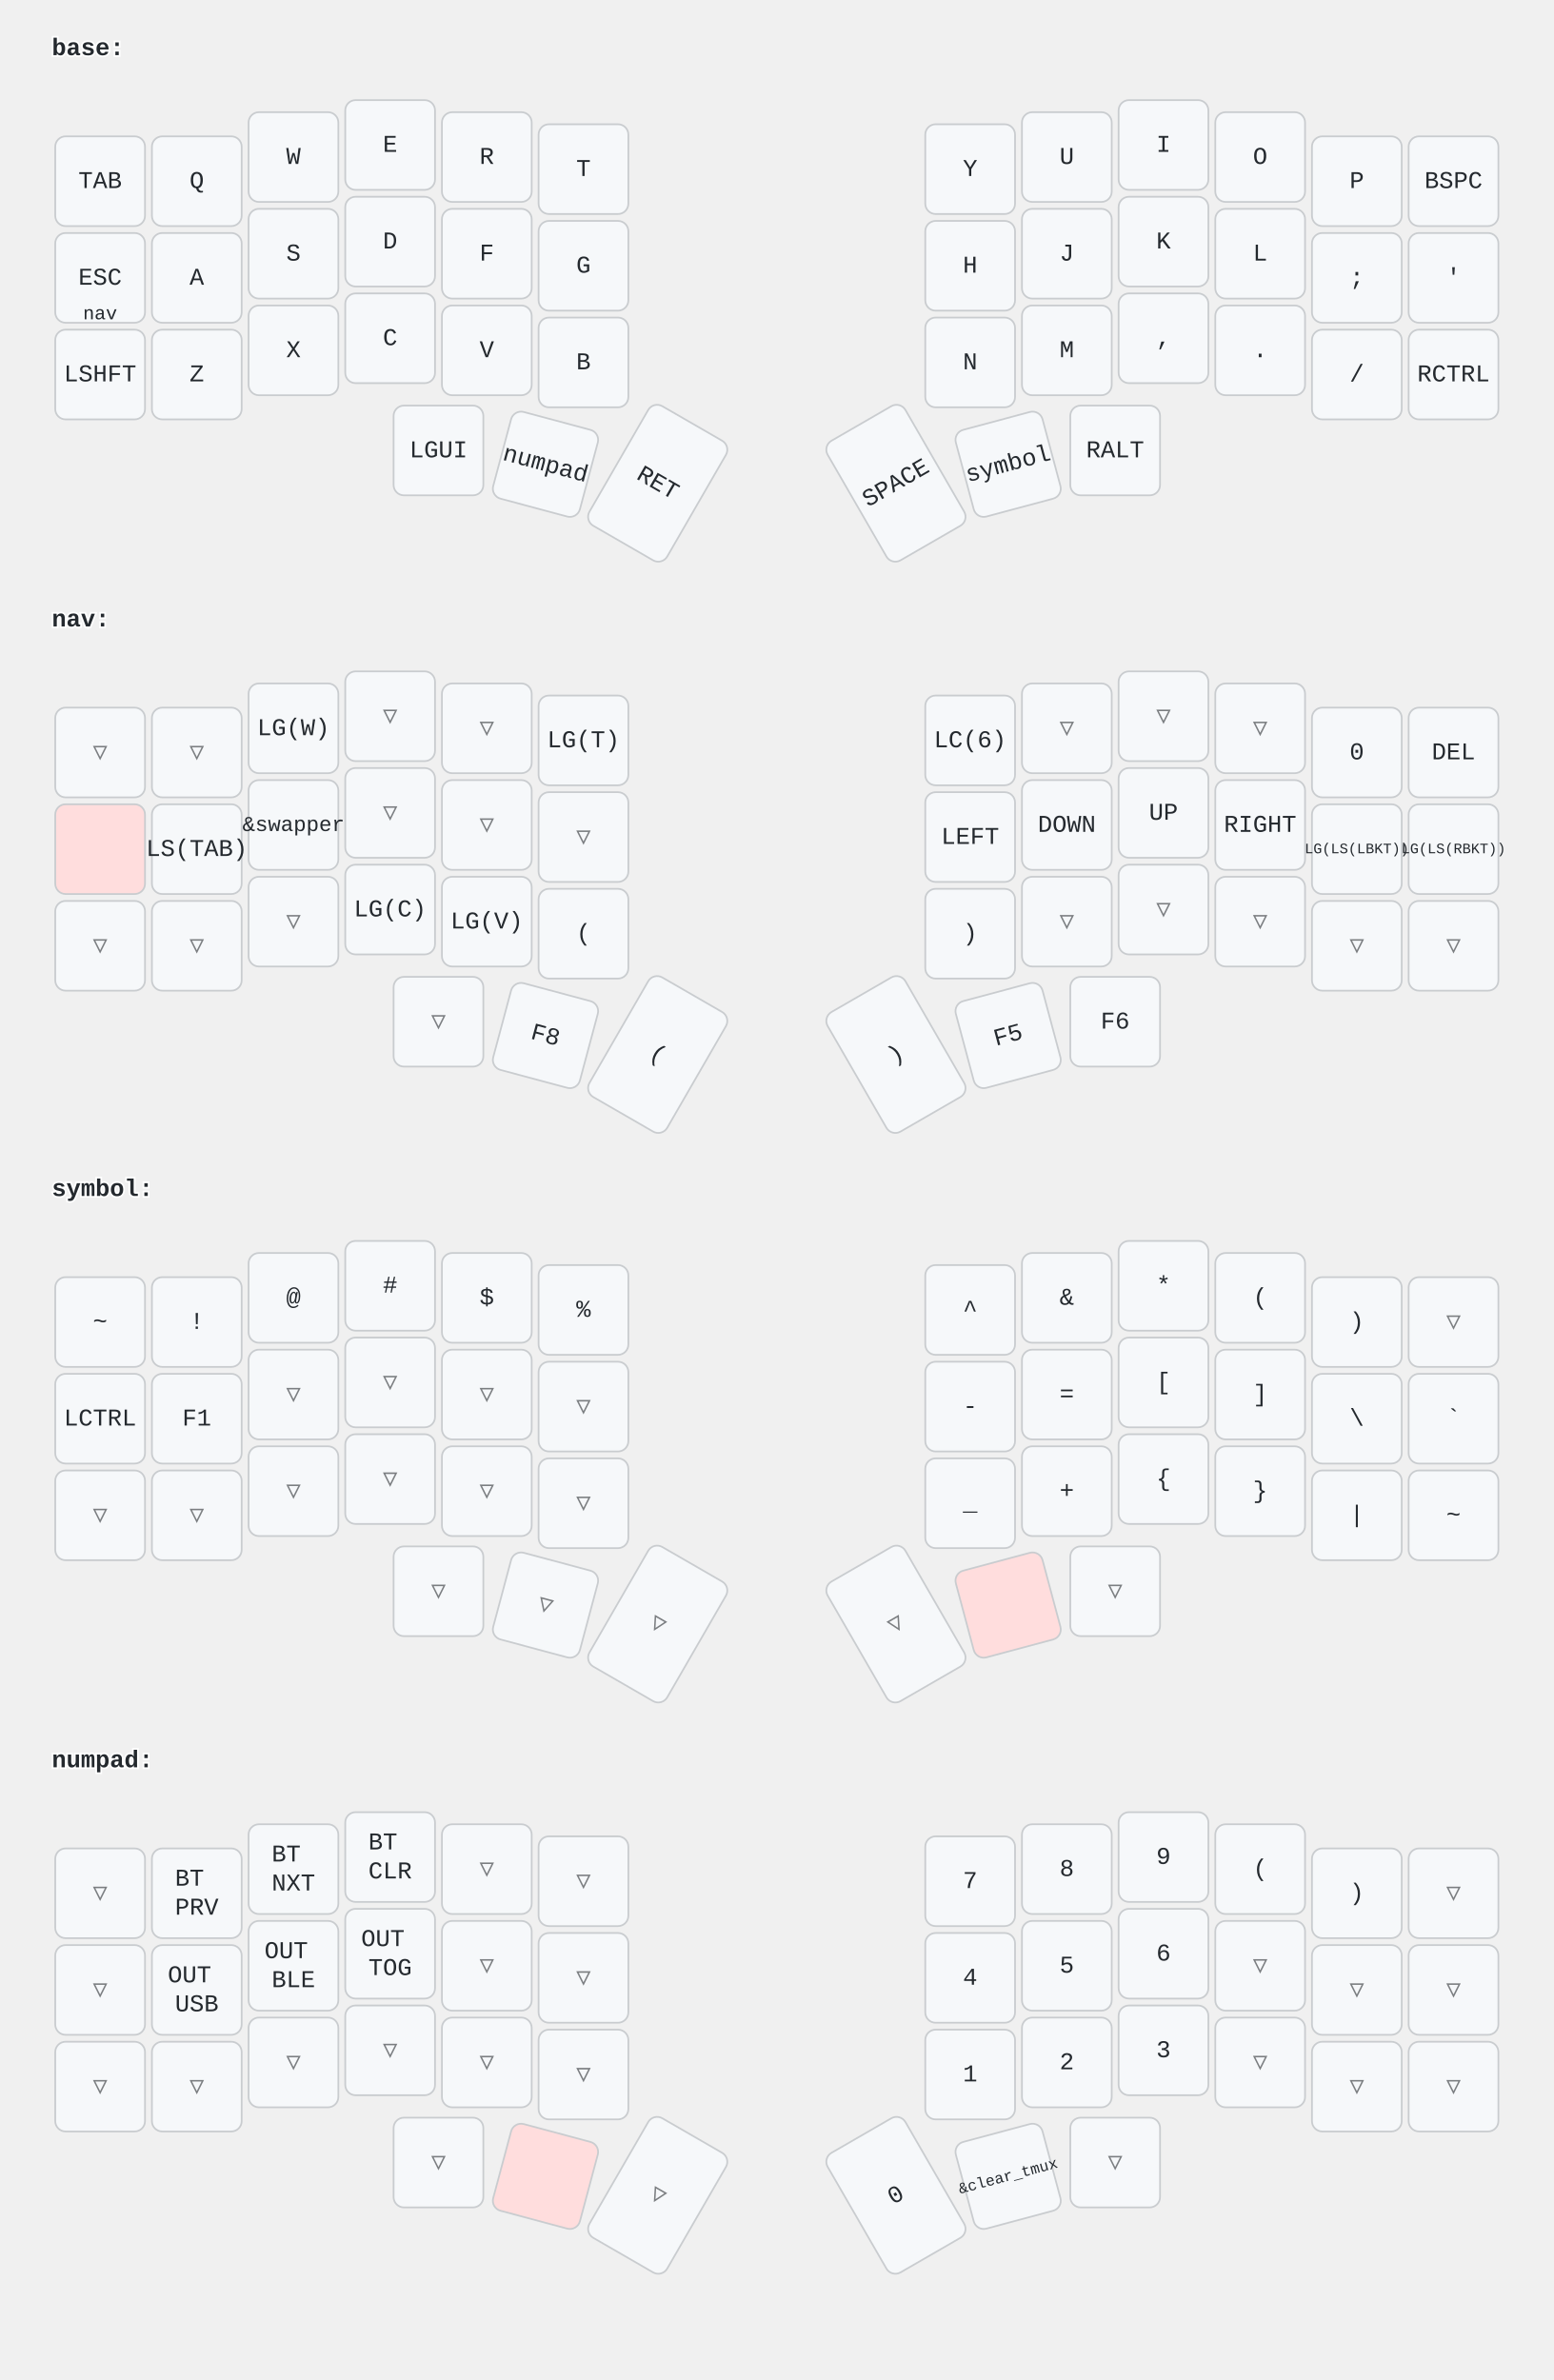
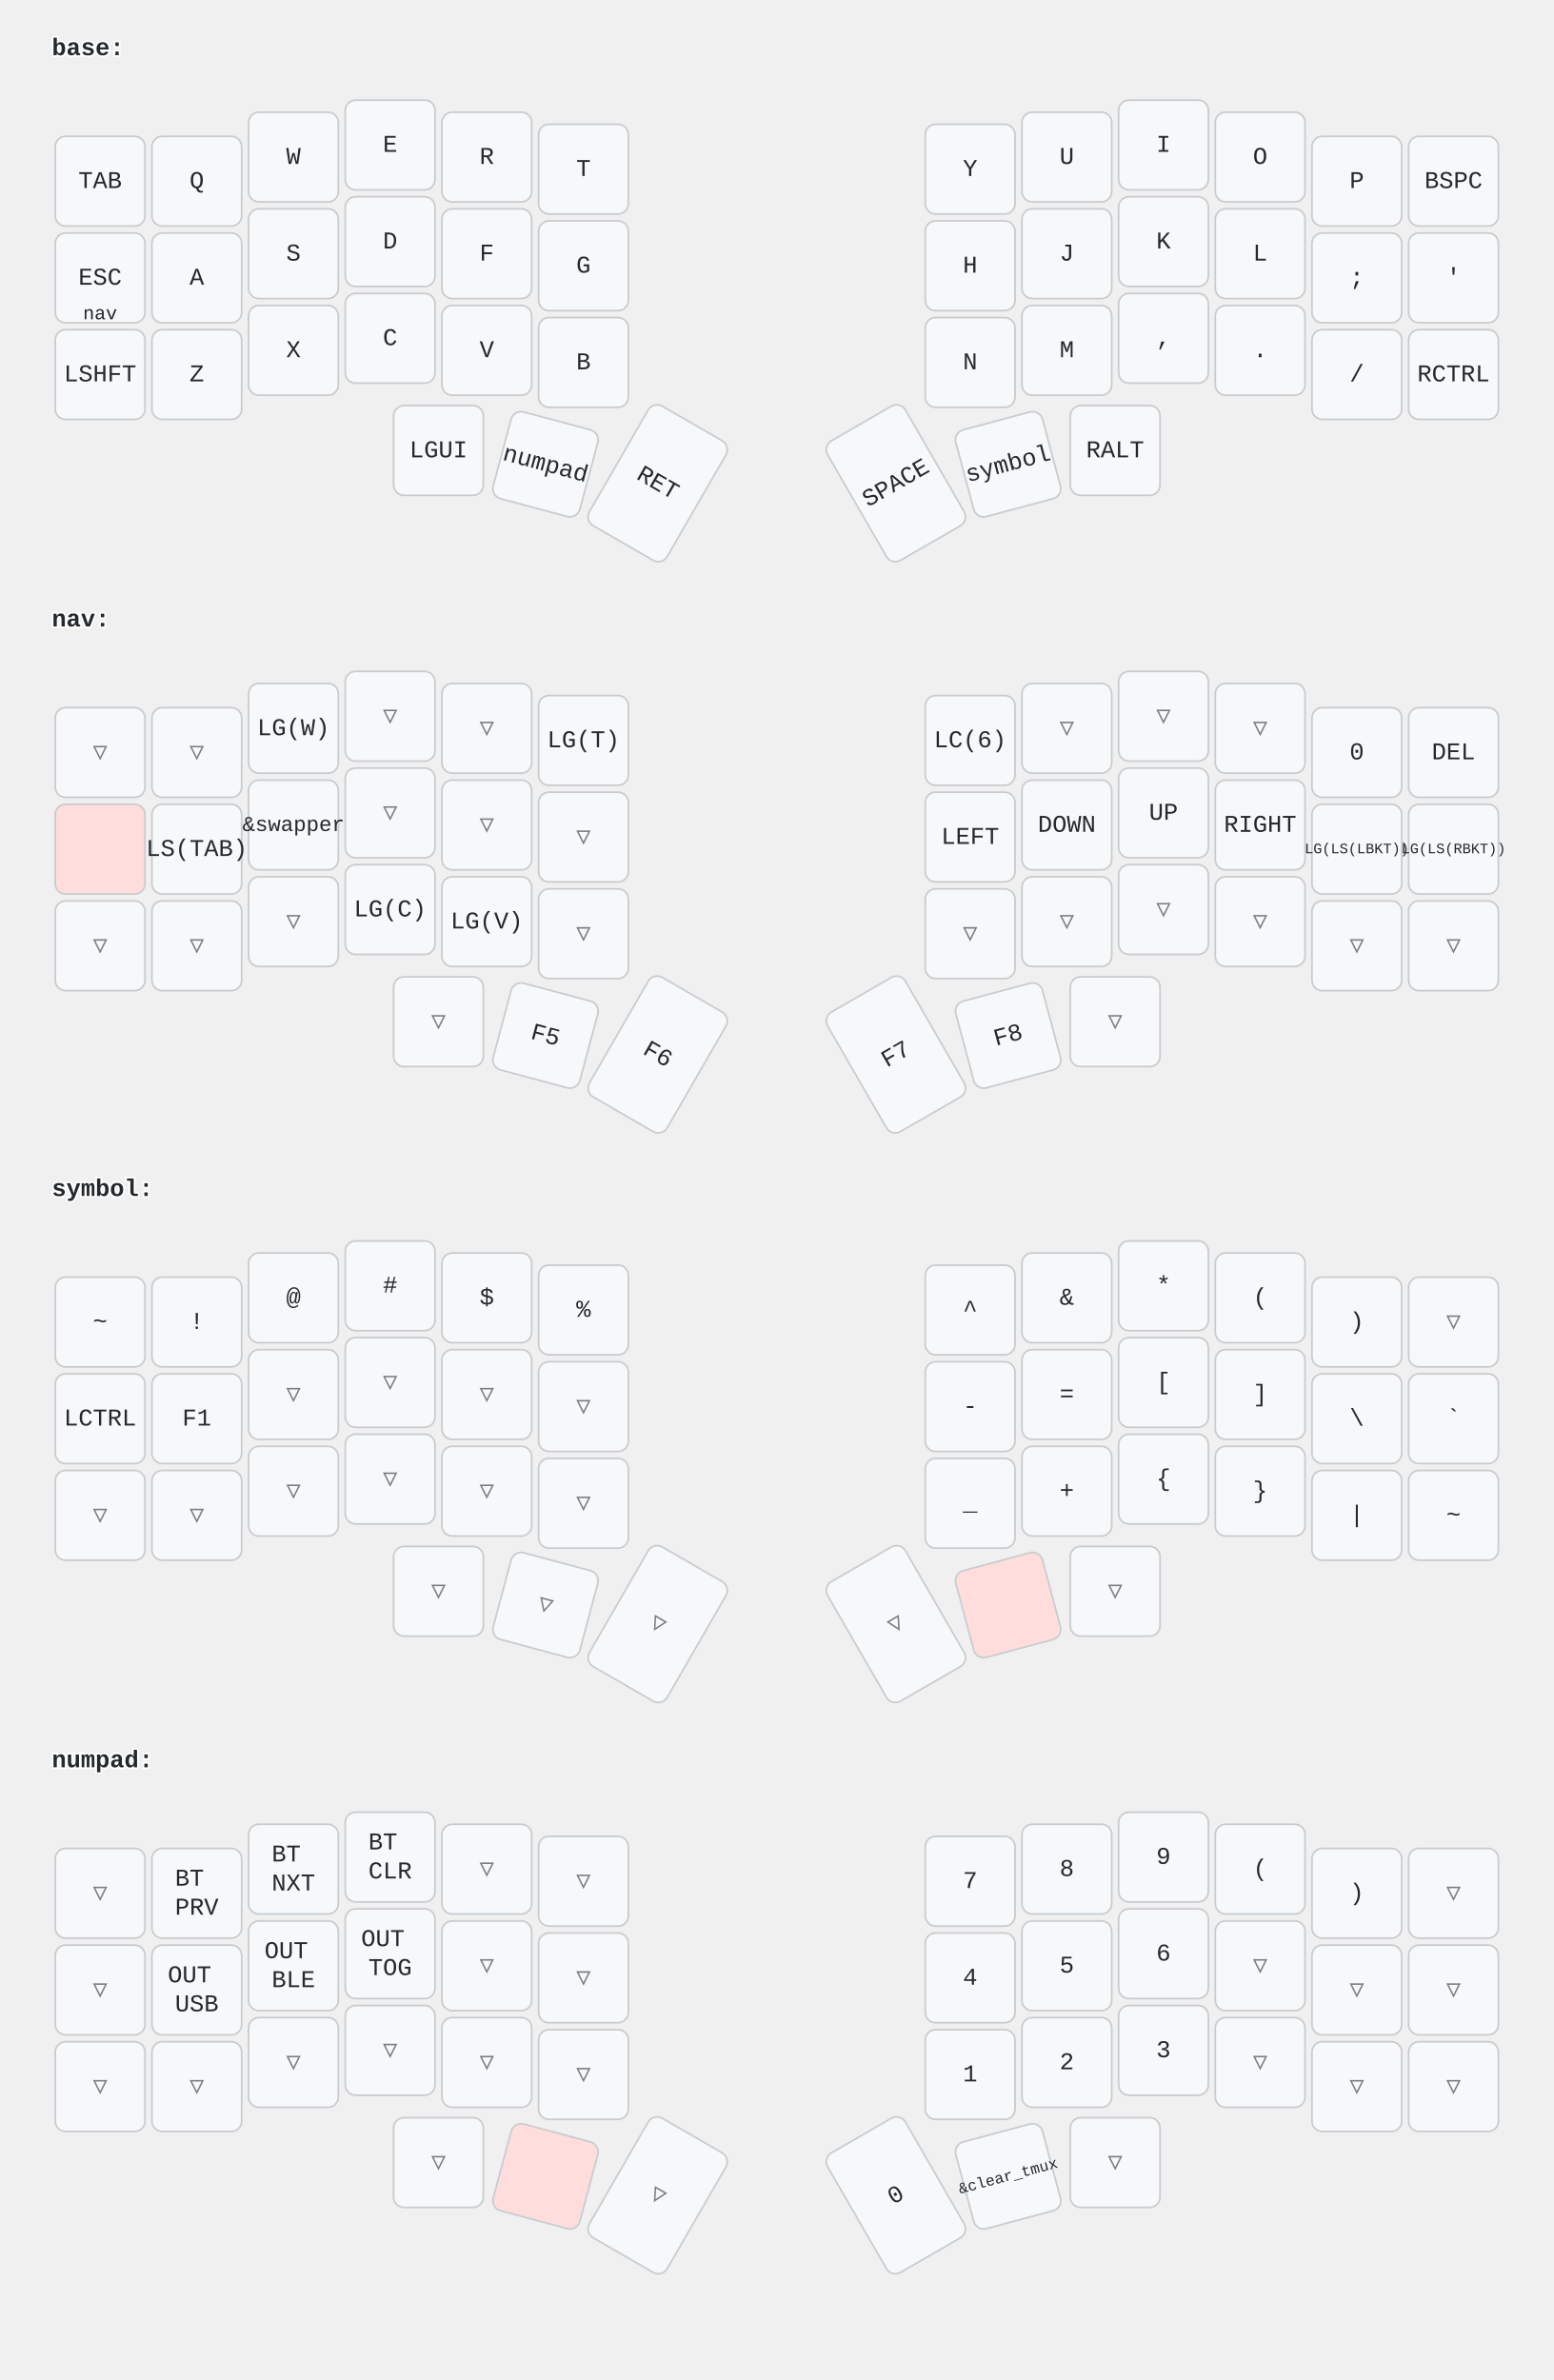
<svg xmlns="http://www.w3.org/2000/svg" width="900" height="1379" viewBox="0 0 900 1379" class="keymap">
  <style>/* inherit to force styles through use tags */
svg path {
    fill: inherit;
}

/* font and background color specifications */
svg.keymap {
    font-family: SFMono-Regular,Consolas,Liberation Mono,Menlo,monospace;
    font-size: 14px;
    font-kerning: normal;
    text-rendering: optimizeLegibility;
    fill: #24292e;
}

/* default key styling */
rect.key {
    fill: #f6f8fa;
}

rect.key, rect.combo {
    stroke: #c9cccf;
    stroke-width: 1;
}

/* default key side styling, only used is draw_key_sides is set */
rect.side {
    filter: brightness(90%);
}

/* color accent for combo boxes */
rect.combo, rect.combo-separate {
    fill: #cdf;
}

/* color accent for held keys */
rect.held, rect.combo.held {
    fill: #fdd;
}

/* color accent for ghost (optional) keys */
rect.ghost, rect.combo.ghost {
    stroke-dasharray: 4, 4;
    stroke-width: 2;
}

text {
    text-anchor: middle;
    dominant-baseline: middle;
}

/* styling for layer labels */
text.label {
    font-weight: bold;
    text-anchor: start;
    stroke: white;
    stroke-width: 2;
    paint-order: stroke;
}

/* styling for combo tap, and key hold/shifted label text */
text.combo, text.hold, text.shifted {
    font-size: 11px;
}

text.hold {
    text-anchor: middle;
    dominant-baseline: auto;
}

text.shifted {
    text-anchor: middle;
    dominant-baseline: hanging;
}

/* styling for hold/shifted label text in combo box */
text.combo.hold, text.combo.shifted {
    font-size: 8px;
}

/* lighter symbol for transparent keys */
text.trans {
    fill: #7b7e81;
}

/* styling for combo dendrons */
path.combo {
    stroke-width: 1;
    stroke: gray;
    fill: none;
}

/* Start Tabler Icons Cleanup */
/* cannot use height/width with glyphs */
.icon-tabler &gt; path {
    fill: inherit;
    stroke: inherit;
    stroke-width: 2;
}
/* hide tabler's default box */
.icon-tabler &gt; path[stroke="none"][fill="none"] {
    visibility: hidden;
}
/* End Tabler Icons Cleanup */
</style>
  <g transform="translate(30, 0)" class="layer-base">
    <text x="0" y="28" class="label">base:</text>
    <g transform="translate(0, 56)">
      <g transform="translate(28, 49)" class="key keypos-0">
        <rect rx="6" ry="6" x="-26" y="-26" width="52" height="52" class="key" />
        <text x="0" y="0" class="key tap">TAB</text>
      </g>
      <g transform="translate(84, 49)" class="key keypos-1">
        <rect rx="6" ry="6" x="-26" y="-26" width="52" height="52" class="key" />
        <text x="0" y="0" class="key tap">Q</text>
      </g>
      <g transform="translate(140, 35)" class="key keypos-2">
        <rect rx="6" ry="6" x="-26" y="-26" width="52" height="52" class="key" />
        <text x="0" y="0" class="key tap">W</text>
      </g>
      <g transform="translate(196, 28)" class="key keypos-3">
        <rect rx="6" ry="6" x="-26" y="-26" width="52" height="52" class="key" />
        <text x="0" y="0" class="key tap">E</text>
      </g>
      <g transform="translate(252, 35)" class="key keypos-4">
        <rect rx="6" ry="6" x="-26" y="-26" width="52" height="52" class="key" />
        <text x="0" y="0" class="key tap">R</text>
      </g>
      <g transform="translate(308, 42)" class="key keypos-5">
        <rect rx="6" ry="6" x="-26" y="-26" width="52" height="52" class="key" />
        <text x="0" y="0" class="key tap">T</text>
      </g>
      <g transform="translate(532, 42)" class="key keypos-6">
        <rect rx="6" ry="6" x="-26" y="-26" width="52" height="52" class="key" />
        <text x="0" y="0" class="key tap">Y</text>
      </g>
      <g transform="translate(588, 35)" class="key keypos-7">
        <rect rx="6" ry="6" x="-26" y="-26" width="52" height="52" class="key" />
        <text x="0" y="0" class="key tap">U</text>
      </g>
      <g transform="translate(644, 28)" class="key keypos-8">
        <rect rx="6" ry="6" x="-26" y="-26" width="52" height="52" class="key" />
        <text x="0" y="0" class="key tap">I</text>
      </g>
      <g transform="translate(700, 35)" class="key keypos-9">
        <rect rx="6" ry="6" x="-26" y="-26" width="52" height="52" class="key" />
        <text x="0" y="0" class="key tap">O</text>
      </g>
      <g transform="translate(756, 49)" class="key keypos-10">
        <rect rx="6" ry="6" x="-26" y="-26" width="52" height="52" class="key" />
        <text x="0" y="0" class="key tap">P</text>
      </g>
      <g transform="translate(812, 49)" class="key keypos-11">
        <rect rx="6" ry="6" x="-26" y="-26" width="52" height="52" class="key" />
        <text x="0" y="0" class="key tap">BSPC</text>
      </g>
      <g transform="translate(28, 105)" class="key keypos-12">
        <rect rx="6" ry="6" x="-26" y="-26" width="52" height="52" class="key" />
        <text x="0" y="0" class="key tap">ESC</text>
        <text x="0" y="24" class="key hold">nav</text>
      </g>
      <g transform="translate(84, 105)" class="key keypos-13">
        <rect rx="6" ry="6" x="-26" y="-26" width="52" height="52" class="key" />
        <text x="0" y="0" class="key tap">A</text>
      </g>
      <g transform="translate(140, 91)" class="key keypos-14">
        <rect rx="6" ry="6" x="-26" y="-26" width="52" height="52" class="key" />
        <text x="0" y="0" class="key tap">S</text>
      </g>
      <g transform="translate(196, 84)" class="key keypos-15">
        <rect rx="6" ry="6" x="-26" y="-26" width="52" height="52" class="key" />
        <text x="0" y="0" class="key tap">D</text>
      </g>
      <g transform="translate(252, 91)" class="key keypos-16">
        <rect rx="6" ry="6" x="-26" y="-26" width="52" height="52" class="key" />
        <text x="0" y="0" class="key tap">F</text>
      </g>
      <g transform="translate(308, 98)" class="key keypos-17">
        <rect rx="6" ry="6" x="-26" y="-26" width="52" height="52" class="key" />
        <text x="0" y="0" class="key tap">G</text>
      </g>
      <g transform="translate(532, 98)" class="key keypos-18">
        <rect rx="6" ry="6" x="-26" y="-26" width="52" height="52" class="key" />
        <text x="0" y="0" class="key tap">H</text>
      </g>
      <g transform="translate(588, 91)" class="key keypos-19">
        <rect rx="6" ry="6" x="-26" y="-26" width="52" height="52" class="key" />
        <text x="0" y="0" class="key tap">J</text>
      </g>
      <g transform="translate(644, 84)" class="key keypos-20">
        <rect rx="6" ry="6" x="-26" y="-26" width="52" height="52" class="key" />
        <text x="0" y="0" class="key tap">K</text>
      </g>
      <g transform="translate(700, 91)" class="key keypos-21">
        <rect rx="6" ry="6" x="-26" y="-26" width="52" height="52" class="key" />
        <text x="0" y="0" class="key tap">L</text>
      </g>
      <g transform="translate(756, 105)" class="key keypos-22">
        <rect rx="6" ry="6" x="-26" y="-26" width="52" height="52" class="key" />
        <text x="0" y="0" class="key tap">;</text>
      </g>
      <g transform="translate(812, 105)" class="key keypos-23">
        <rect rx="6" ry="6" x="-26" y="-26" width="52" height="52" class="key" />
        <text x="0" y="0" class="key tap">'</text>
      </g>
      <g transform="translate(28, 161)" class="key keypos-24">
        <rect rx="6" ry="6" x="-26" y="-26" width="52" height="52" class="key" />
        <text x="0" y="0" class="key tap">LSHFT</text>
      </g>
      <g transform="translate(84, 161)" class="key keypos-25">
        <rect rx="6" ry="6" x="-26" y="-26" width="52" height="52" class="key" />
        <text x="0" y="0" class="key tap">Z</text>
      </g>
      <g transform="translate(140, 147)" class="key keypos-26">
        <rect rx="6" ry="6" x="-26" y="-26" width="52" height="52" class="key" />
        <text x="0" y="0" class="key tap">X</text>
      </g>
      <g transform="translate(196, 140)" class="key keypos-27">
        <rect rx="6" ry="6" x="-26" y="-26" width="52" height="52" class="key" />
        <text x="0" y="0" class="key tap">C</text>
      </g>
      <g transform="translate(252, 147)" class="key keypos-28">
        <rect rx="6" ry="6" x="-26" y="-26" width="52" height="52" class="key" />
        <text x="0" y="0" class="key tap">V</text>
      </g>
      <g transform="translate(308, 154)" class="key keypos-29">
        <rect rx="6" ry="6" x="-26" y="-26" width="52" height="52" class="key" />
        <text x="0" y="0" class="key tap">B</text>
      </g>
      <g transform="translate(532, 154)" class="key keypos-30">
        <rect rx="6" ry="6" x="-26" y="-26" width="52" height="52" class="key" />
        <text x="0" y="0" class="key tap">N</text>
      </g>
      <g transform="translate(588, 147)" class="key keypos-31">
        <rect rx="6" ry="6" x="-26" y="-26" width="52" height="52" class="key" />
        <text x="0" y="0" class="key tap">M</text>
      </g>
      <g transform="translate(644, 140)" class="key keypos-32">
        <rect rx="6" ry="6" x="-26" y="-26" width="52" height="52" class="key" />
        <text x="0" y="0" class="key tap">,</text>
      </g>
      <g transform="translate(700, 147)" class="key keypos-33">
        <rect rx="6" ry="6" x="-26" y="-26" width="52" height="52" class="key" />
        <text x="0" y="0" class="key tap">.</text>
      </g>
      <g transform="translate(756, 161)" class="key keypos-34">
        <rect rx="6" ry="6" x="-26" y="-26" width="52" height="52" class="key" />
        <text x="0" y="0" class="key tap">/</text>
      </g>
      <g transform="translate(812, 161)" class="key keypos-35">
        <rect rx="6" ry="6" x="-26" y="-26" width="52" height="52" class="key" />
        <text x="0" y="0" class="key tap">RCTRL</text>
      </g>
      <g transform="translate(224, 205)" class="key keypos-36">
        <rect rx="6" ry="6" x="-26" y="-26" width="52" height="52" class="key" />
        <text x="0" y="0" class="key tap">LGUI</text>
      </g>
      <g transform="translate(286, 213) rotate(15.0)" class="key keypos-37">
        <rect rx="6" ry="6" x="-26" y="-26" width="52" height="52" class="key" />
        <text x="0" y="0" class="key tap">numpad</text>
      </g>
      <g transform="translate(351, 224) rotate(30.0)" class="key keypos-38">
        <rect rx="6" ry="6" x="-26" y="-40" width="52" height="80" class="key" />
        <text x="0" y="0" class="key tap">RET</text>
      </g>
      <g transform="translate(489, 224) rotate(-30.0)" class="key keypos-39">
        <rect rx="6" ry="6" x="-26" y="-40" width="52" height="80" class="key" />
        <text x="0" y="0" class="key tap">SPACE</text>
      </g>
      <g transform="translate(554, 213) rotate(-15.0)" class="key keypos-40">
        <rect rx="6" ry="6" x="-26" y="-26" width="52" height="52" class="key" />
        <text x="0" y="0" class="key tap">symbol</text>
      </g>
      <g transform="translate(616, 205)" class="key keypos-41">
        <rect rx="6" ry="6" x="-26" y="-26" width="52" height="52" class="key" />
        <text x="0" y="0" class="key tap">RALT</text>
      </g>
    </g>
  </g>
  <g transform="translate(30, 331)" class="layer-nav">
    <text x="0" y="28" class="label">nav:</text>
    <g transform="translate(0, 56)">
      <g transform="translate(28, 49)" class="key trans keypos-0">
        <rect rx="6" ry="6" x="-26" y="-26" width="52" height="52" class="key trans" />
        <text x="0" y="0" class="key trans tap">▽</text>
      </g>
      <g transform="translate(84, 49)" class="key trans keypos-1">
        <rect rx="6" ry="6" x="-26" y="-26" width="52" height="52" class="key trans" />
        <text x="0" y="0" class="key trans tap">▽</text>
      </g>
      <g transform="translate(140, 35)" class="key keypos-2">
        <rect rx="6" ry="6" x="-26" y="-26" width="52" height="52" class="key" />
        <text x="0" y="0" class="key tap">LG(W)</text>
      </g>
      <g transform="translate(196, 28)" class="key trans keypos-3">
        <rect rx="6" ry="6" x="-26" y="-26" width="52" height="52" class="key trans" />
        <text x="0" y="0" class="key trans tap">▽</text>
      </g>
      <g transform="translate(252, 35)" class="key trans keypos-4">
        <rect rx="6" ry="6" x="-26" y="-26" width="52" height="52" class="key trans" />
        <text x="0" y="0" class="key trans tap">▽</text>
      </g>
      <g transform="translate(308, 42)" class="key keypos-5">
        <rect rx="6" ry="6" x="-26" y="-26" width="52" height="52" class="key" />
        <text x="0" y="0" class="key tap">LG(T)</text>
      </g>
      <g transform="translate(532, 42)" class="key keypos-6">
        <rect rx="6" ry="6" x="-26" y="-26" width="52" height="52" class="key" />
        <text x="0" y="0" class="key tap">LC(6)</text>
      </g>
      <g transform="translate(588, 35)" class="key trans keypos-7">
        <rect rx="6" ry="6" x="-26" y="-26" width="52" height="52" class="key trans" />
        <text x="0" y="0" class="key trans tap">▽</text>
      </g>
      <g transform="translate(644, 28)" class="key trans keypos-8">
        <rect rx="6" ry="6" x="-26" y="-26" width="52" height="52" class="key trans" />
        <text x="0" y="0" class="key trans tap">▽</text>
      </g>
      <g transform="translate(700, 35)" class="key trans keypos-9">
        <rect rx="6" ry="6" x="-26" y="-26" width="52" height="52" class="key trans" />
        <text x="0" y="0" class="key trans tap">▽</text>
      </g>
      <g transform="translate(756, 49)" class="key keypos-10">
        <rect rx="6" ry="6" x="-26" y="-26" width="52" height="52" class="key" />
        <text x="0" y="0" class="key tap">0</text>
      </g>
      <g transform="translate(812, 49)" class="key keypos-11">
        <rect rx="6" ry="6" x="-26" y="-26" width="52" height="52" class="key" />
        <text x="0" y="0" class="key tap">DEL</text>
      </g>
      <g transform="translate(28, 105)" class="key held keypos-12">
        <rect rx="6" ry="6" x="-26" y="-26" width="52" height="52" class="key held" />
      </g>
      <g transform="translate(84, 105)" class="key keypos-13">
        <rect rx="6" ry="6" x="-26" y="-26" width="52" height="52" class="key" />
        <text x="0" y="0" class="key tap">LS(TAB)</text>
      </g>
      <g transform="translate(140, 91)" class="key keypos-14">
        <rect rx="6" ry="6" x="-26" y="-26" width="52" height="52" class="key" />
        <text x="0" y="0" class="key tap">
          <tspan style="font-size: 88%">&amp;swapper</tspan>
        </text>
      </g>
      <g transform="translate(196, 84)" class="key trans keypos-15">
        <rect rx="6" ry="6" x="-26" y="-26" width="52" height="52" class="key trans" />
        <text x="0" y="0" class="key trans tap">▽</text>
      </g>
      <g transform="translate(252, 91)" class="key trans keypos-16">
        <rect rx="6" ry="6" x="-26" y="-26" width="52" height="52" class="key trans" />
        <text x="0" y="0" class="key trans tap">▽</text>
      </g>
      <g transform="translate(308, 98)" class="key trans keypos-17">
        <rect rx="6" ry="6" x="-26" y="-26" width="52" height="52" class="key trans" />
        <text x="0" y="0" class="key trans tap">▽</text>
      </g>
      <g transform="translate(532, 98)" class="key keypos-18">
        <rect rx="6" ry="6" x="-26" y="-26" width="52" height="52" class="key" />
        <text x="0" y="0" class="key tap">LEFT</text>
      </g>
      <g transform="translate(588, 91)" class="key keypos-19">
        <rect rx="6" ry="6" x="-26" y="-26" width="52" height="52" class="key" />
        <text x="0" y="0" class="key tap">DOWN</text>
      </g>
      <g transform="translate(644, 84)" class="key keypos-20">
        <rect rx="6" ry="6" x="-26" y="-26" width="52" height="52" class="key" />
        <text x="0" y="0" class="key tap">UP</text>
      </g>
      <g transform="translate(700, 91)" class="key keypos-21">
        <rect rx="6" ry="6" x="-26" y="-26" width="52" height="52" class="key" />
        <text x="0" y="0" class="key tap">RIGHT</text>
      </g>
      <g transform="translate(756, 105)" class="key keypos-22">
        <rect rx="6" ry="6" x="-26" y="-26" width="52" height="52" class="key" />
        <text x="0" y="0" class="key tap">
          <tspan style="font-size: 60%">LG(LS(LBKT))</tspan>
        </text>
      </g>
      <g transform="translate(812, 105)" class="key keypos-23">
        <rect rx="6" ry="6" x="-26" y="-26" width="52" height="52" class="key" />
        <text x="0" y="0" class="key tap">
          <tspan style="font-size: 60%">LG(LS(RBKT))</tspan>
        </text>
      </g>
      <g transform="translate(28, 161)" class="key trans keypos-24">
        <rect rx="6" ry="6" x="-26" y="-26" width="52" height="52" class="key trans" />
        <text x="0" y="0" class="key trans tap">▽</text>
      </g>
      <g transform="translate(84, 161)" class="key trans keypos-25">
        <rect rx="6" ry="6" x="-26" y="-26" width="52" height="52" class="key trans" />
        <text x="0" y="0" class="key trans tap">▽</text>
      </g>
      <g transform="translate(140, 147)" class="key trans keypos-26">
        <rect rx="6" ry="6" x="-26" y="-26" width="52" height="52" class="key trans" />
        <text x="0" y="0" class="key trans tap">▽</text>
      </g>
      <g transform="translate(196, 140)" class="key keypos-27">
        <rect rx="6" ry="6" x="-26" y="-26" width="52" height="52" class="key" />
        <text x="0" y="0" class="key tap">LG(C)</text>
      </g>
      <g transform="translate(252, 147)" class="key keypos-28">
        <rect rx="6" ry="6" x="-26" y="-26" width="52" height="52" class="key" />
        <text x="0" y="0" class="key tap">LG(V)</text>
      </g>
-       <g transform="translate(308, 154)" class="key keypos-29">
-         <rect rx="6" ry="6" x="-26" y="-26" width="52" height="52" class="key" />
-         <text x="0" y="0" class="key tap">(</text>
-       </g>
-       <g transform="translate(532, 154)" class="key keypos-30">
-         <rect rx="6" ry="6" x="-26" y="-26" width="52" height="52" class="key" />
-         <text x="0" y="0" class="key tap">)</text>
+       <g transform="translate(308, 154)" class="key trans keypos-29">
+         <rect rx="6" ry="6" x="-26" y="-26" width="52" height="52" class="key trans" />
+         <text x="0" y="0" class="key trans tap">▽</text>
+       </g>
+       <g transform="translate(532, 154)" class="key trans keypos-30">
+         <rect rx="6" ry="6" x="-26" y="-26" width="52" height="52" class="key trans" />
+         <text x="0" y="0" class="key trans tap">▽</text>
      </g>
      <g transform="translate(588, 147)" class="key trans keypos-31">
        <rect rx="6" ry="6" x="-26" y="-26" width="52" height="52" class="key trans" />
        <text x="0" y="0" class="key trans tap">▽</text>
      </g>
      <g transform="translate(644, 140)" class="key trans keypos-32">
        <rect rx="6" ry="6" x="-26" y="-26" width="52" height="52" class="key trans" />
        <text x="0" y="0" class="key trans tap">▽</text>
      </g>
      <g transform="translate(700, 147)" class="key trans keypos-33">
        <rect rx="6" ry="6" x="-26" y="-26" width="52" height="52" class="key trans" />
        <text x="0" y="0" class="key trans tap">▽</text>
      </g>
      <g transform="translate(756, 161)" class="key trans keypos-34">
        <rect rx="6" ry="6" x="-26" y="-26" width="52" height="52" class="key trans" />
        <text x="0" y="0" class="key trans tap">▽</text>
      </g>
      <g transform="translate(812, 161)" class="key trans keypos-35">
        <rect rx="6" ry="6" x="-26" y="-26" width="52" height="52" class="key trans" />
        <text x="0" y="0" class="key trans tap">▽</text>
      </g>
      <g transform="translate(224, 205)" class="key trans keypos-36">
        <rect rx="6" ry="6" x="-26" y="-26" width="52" height="52" class="key trans" />
        <text x="0" y="0" class="key trans tap">▽</text>
      </g>
      <g transform="translate(286, 213) rotate(15.0)" class="key keypos-37">
        <rect rx="6" ry="6" x="-26" y="-26" width="52" height="52" class="key" />
-         <text x="0" y="0" class="key tap">F8</text>
+         <text x="0" y="0" class="key tap">F5</text>
      </g>
      <g transform="translate(351, 224) rotate(30.0)" class="key keypos-38">
        <rect rx="6" ry="6" x="-26" y="-40" width="52" height="80" class="key" />
-         <text x="0" y="0" class="key tap">(</text>
+         <text x="0" y="0" class="key tap">F6</text>
      </g>
      <g transform="translate(489, 224) rotate(-30.0)" class="key keypos-39">
        <rect rx="6" ry="6" x="-26" y="-40" width="52" height="80" class="key" />
-         <text x="0" y="0" class="key tap">)</text>
+         <text x="0" y="0" class="key tap">F7</text>
      </g>
      <g transform="translate(554, 213) rotate(-15.0)" class="key keypos-40">
        <rect rx="6" ry="6" x="-26" y="-26" width="52" height="52" class="key" />
-         <text x="0" y="0" class="key tap">F5</text>
-       </g>
-       <g transform="translate(616, 205)" class="key keypos-41">
-         <rect rx="6" ry="6" x="-26" y="-26" width="52" height="52" class="key" />
-         <text x="0" y="0" class="key tap">F6</text>
+         <text x="0" y="0" class="key tap">F8</text>
+       </g>
+       <g transform="translate(616, 205)" class="key trans keypos-41">
+         <rect rx="6" ry="6" x="-26" y="-26" width="52" height="52" class="key trans" />
+         <text x="0" y="0" class="key trans tap">▽</text>
      </g>
    </g>
  </g>
  <g transform="translate(30, 661)" class="layer-symbol">
    <text x="0" y="28" class="label">symbol:</text>
    <g transform="translate(0, 56)">
      <g transform="translate(28, 49)" class="key keypos-0">
        <rect rx="6" ry="6" x="-26" y="-26" width="52" height="52" class="key" />
        <text x="0" y="0" class="key tap">~</text>
      </g>
      <g transform="translate(84, 49)" class="key keypos-1">
        <rect rx="6" ry="6" x="-26" y="-26" width="52" height="52" class="key" />
        <text x="0" y="0" class="key tap">!</text>
      </g>
      <g transform="translate(140, 35)" class="key keypos-2">
        <rect rx="6" ry="6" x="-26" y="-26" width="52" height="52" class="key" />
        <text x="0" y="0" class="key tap">@</text>
      </g>
      <g transform="translate(196, 28)" class="key keypos-3">
        <rect rx="6" ry="6" x="-26" y="-26" width="52" height="52" class="key" />
        <text x="0" y="0" class="key tap">#</text>
      </g>
      <g transform="translate(252, 35)" class="key keypos-4">
        <rect rx="6" ry="6" x="-26" y="-26" width="52" height="52" class="key" />
        <text x="0" y="0" class="key tap">$</text>
      </g>
      <g transform="translate(308, 42)" class="key keypos-5">
        <rect rx="6" ry="6" x="-26" y="-26" width="52" height="52" class="key" />
        <text x="0" y="0" class="key tap">%</text>
      </g>
      <g transform="translate(532, 42)" class="key keypos-6">
        <rect rx="6" ry="6" x="-26" y="-26" width="52" height="52" class="key" />
        <text x="0" y="0" class="key tap">^</text>
      </g>
      <g transform="translate(588, 35)" class="key keypos-7">
        <rect rx="6" ry="6" x="-26" y="-26" width="52" height="52" class="key" />
        <text x="0" y="0" class="key tap">&amp;</text>
      </g>
      <g transform="translate(644, 28)" class="key keypos-8">
        <rect rx="6" ry="6" x="-26" y="-26" width="52" height="52" class="key" />
        <text x="0" y="0" class="key tap">*</text>
      </g>
      <g transform="translate(700, 35)" class="key keypos-9">
        <rect rx="6" ry="6" x="-26" y="-26" width="52" height="52" class="key" />
        <text x="0" y="0" class="key tap">(</text>
      </g>
      <g transform="translate(756, 49)" class="key keypos-10">
        <rect rx="6" ry="6" x="-26" y="-26" width="52" height="52" class="key" />
        <text x="0" y="0" class="key tap">)</text>
      </g>
      <g transform="translate(812, 49)" class="key trans keypos-11">
        <rect rx="6" ry="6" x="-26" y="-26" width="52" height="52" class="key trans" />
        <text x="0" y="0" class="key trans tap">▽</text>
      </g>
      <g transform="translate(28, 105)" class="key keypos-12">
        <rect rx="6" ry="6" x="-26" y="-26" width="52" height="52" class="key" />
        <text x="0" y="0" class="key tap">LCTRL</text>
      </g>
      <g transform="translate(84, 105)" class="key keypos-13">
        <rect rx="6" ry="6" x="-26" y="-26" width="52" height="52" class="key" />
        <text x="0" y="0" class="key tap">F1</text>
      </g>
      <g transform="translate(140, 91)" class="key trans keypos-14">
        <rect rx="6" ry="6" x="-26" y="-26" width="52" height="52" class="key trans" />
        <text x="0" y="0" class="key trans tap">▽</text>
      </g>
      <g transform="translate(196, 84)" class="key trans keypos-15">
        <rect rx="6" ry="6" x="-26" y="-26" width="52" height="52" class="key trans" />
        <text x="0" y="0" class="key trans tap">▽</text>
      </g>
      <g transform="translate(252, 91)" class="key trans keypos-16">
        <rect rx="6" ry="6" x="-26" y="-26" width="52" height="52" class="key trans" />
        <text x="0" y="0" class="key trans tap">▽</text>
      </g>
      <g transform="translate(308, 98)" class="key trans keypos-17">
        <rect rx="6" ry="6" x="-26" y="-26" width="52" height="52" class="key trans" />
        <text x="0" y="0" class="key trans tap">▽</text>
      </g>
      <g transform="translate(532, 98)" class="key keypos-18">
        <rect rx="6" ry="6" x="-26" y="-26" width="52" height="52" class="key" />
        <text x="0" y="0" class="key tap">-</text>
      </g>
      <g transform="translate(588, 91)" class="key keypos-19">
        <rect rx="6" ry="6" x="-26" y="-26" width="52" height="52" class="key" />
        <text x="0" y="0" class="key tap">=</text>
      </g>
      <g transform="translate(644, 84)" class="key keypos-20">
        <rect rx="6" ry="6" x="-26" y="-26" width="52" height="52" class="key" />
        <text x="0" y="0" class="key tap">[</text>
      </g>
      <g transform="translate(700, 91)" class="key keypos-21">
        <rect rx="6" ry="6" x="-26" y="-26" width="52" height="52" class="key" />
        <text x="0" y="0" class="key tap">]</text>
      </g>
      <g transform="translate(756, 105)" class="key keypos-22">
        <rect rx="6" ry="6" x="-26" y="-26" width="52" height="52" class="key" />
        <text x="0" y="0" class="key tap">\</text>
      </g>
      <g transform="translate(812, 105)" class="key keypos-23">
        <rect rx="6" ry="6" x="-26" y="-26" width="52" height="52" class="key" />
        <text x="0" y="0" class="key tap">`</text>
      </g>
      <g transform="translate(28, 161)" class="key trans keypos-24">
        <rect rx="6" ry="6" x="-26" y="-26" width="52" height="52" class="key trans" />
        <text x="0" y="0" class="key trans tap">▽</text>
      </g>
      <g transform="translate(84, 161)" class="key trans keypos-25">
        <rect rx="6" ry="6" x="-26" y="-26" width="52" height="52" class="key trans" />
        <text x="0" y="0" class="key trans tap">▽</text>
      </g>
      <g transform="translate(140, 147)" class="key trans keypos-26">
        <rect rx="6" ry="6" x="-26" y="-26" width="52" height="52" class="key trans" />
        <text x="0" y="0" class="key trans tap">▽</text>
      </g>
      <g transform="translate(196, 140)" class="key trans keypos-27">
        <rect rx="6" ry="6" x="-26" y="-26" width="52" height="52" class="key trans" />
        <text x="0" y="0" class="key trans tap">▽</text>
      </g>
      <g transform="translate(252, 147)" class="key trans keypos-28">
        <rect rx="6" ry="6" x="-26" y="-26" width="52" height="52" class="key trans" />
        <text x="0" y="0" class="key trans tap">▽</text>
      </g>
      <g transform="translate(308, 154)" class="key trans keypos-29">
        <rect rx="6" ry="6" x="-26" y="-26" width="52" height="52" class="key trans" />
        <text x="0" y="0" class="key trans tap">▽</text>
      </g>
      <g transform="translate(532, 154)" class="key keypos-30">
        <rect rx="6" ry="6" x="-26" y="-26" width="52" height="52" class="key" />
        <text x="0" y="0" class="key tap">_</text>
      </g>
      <g transform="translate(588, 147)" class="key keypos-31">
        <rect rx="6" ry="6" x="-26" y="-26" width="52" height="52" class="key" />
        <text x="0" y="0" class="key tap">+</text>
      </g>
      <g transform="translate(644, 140)" class="key keypos-32">
        <rect rx="6" ry="6" x="-26" y="-26" width="52" height="52" class="key" />
        <text x="0" y="0" class="key tap">{</text>
      </g>
      <g transform="translate(700, 147)" class="key keypos-33">
        <rect rx="6" ry="6" x="-26" y="-26" width="52" height="52" class="key" />
        <text x="0" y="0" class="key tap">}</text>
      </g>
      <g transform="translate(756, 161)" class="key keypos-34">
        <rect rx="6" ry="6" x="-26" y="-26" width="52" height="52" class="key" />
        <text x="0" y="0" class="key tap">|</text>
      </g>
      <g transform="translate(812, 161)" class="key keypos-35">
        <rect rx="6" ry="6" x="-26" y="-26" width="52" height="52" class="key" />
        <text x="0" y="0" class="key tap">~</text>
      </g>
      <g transform="translate(224, 205)" class="key trans keypos-36">
        <rect rx="6" ry="6" x="-26" y="-26" width="52" height="52" class="key trans" />
        <text x="0" y="0" class="key trans tap">▽</text>
      </g>
      <g transform="translate(286, 213) rotate(15.0)" class="key trans keypos-37">
        <rect rx="6" ry="6" x="-26" y="-26" width="52" height="52" class="key trans" />
        <text x="0" y="0" class="key trans tap">▽</text>
      </g>
      <g transform="translate(351, 224) rotate(30.0)" class="key trans keypos-38">
        <rect rx="6" ry="6" x="-26" y="-40" width="52" height="80" class="key trans" />
        <text x="0" y="0" class="key trans tap">▽</text>
      </g>
      <g transform="translate(489, 224) rotate(-30.0)" class="key trans keypos-39">
        <rect rx="6" ry="6" x="-26" y="-40" width="52" height="80" class="key trans" />
        <text x="0" y="0" class="key trans tap">▽</text>
      </g>
      <g transform="translate(554, 213) rotate(-15.0)" class="key held keypos-40">
        <rect rx="6" ry="6" x="-26" y="-26" width="52" height="52" class="key held" />
      </g>
      <g transform="translate(616, 205)" class="key trans keypos-41">
        <rect rx="6" ry="6" x="-26" y="-26" width="52" height="52" class="key trans" />
        <text x="0" y="0" class="key trans tap">▽</text>
      </g>
    </g>
  </g>
  <g transform="translate(30, 992)" class="layer-numpad">
    <text x="0" y="28" class="label">numpad:</text>
    <g transform="translate(0, 56)">
      <g transform="translate(28, 49)" class="key trans keypos-0">
        <rect rx="6" ry="6" x="-26" y="-26" width="52" height="52" class="key trans" />
        <text x="0" y="0" class="key trans tap">▽</text>
      </g>
      <g transform="translate(84, 49)" class="key keypos-1">
        <rect rx="6" ry="6" x="-26" y="-26" width="52" height="52" class="key" />
        <text x="0" y="0" class="key tap">
          <tspan x="0" dy="-0.6em">BT</tspan>
          <tspan x="0" dy="1.2em">PRV</tspan>
        </text>
      </g>
      <g transform="translate(140, 35)" class="key keypos-2">
        <rect rx="6" ry="6" x="-26" y="-26" width="52" height="52" class="key" />
        <text x="0" y="0" class="key tap">
          <tspan x="0" dy="-0.6em">BT</tspan>
          <tspan x="0" dy="1.2em">NXT</tspan>
        </text>
      </g>
      <g transform="translate(196, 28)" class="key keypos-3">
        <rect rx="6" ry="6" x="-26" y="-26" width="52" height="52" class="key" />
        <text x="0" y="0" class="key tap">
          <tspan x="0" dy="-0.6em">BT</tspan>
          <tspan x="0" dy="1.2em">CLR</tspan>
        </text>
      </g>
      <g transform="translate(252, 35)" class="key trans keypos-4">
        <rect rx="6" ry="6" x="-26" y="-26" width="52" height="52" class="key trans" />
        <text x="0" y="0" class="key trans tap">▽</text>
      </g>
      <g transform="translate(308, 42)" class="key trans keypos-5">
        <rect rx="6" ry="6" x="-26" y="-26" width="52" height="52" class="key trans" />
        <text x="0" y="0" class="key trans tap">▽</text>
      </g>
      <g transform="translate(532, 42)" class="key keypos-6">
        <rect rx="6" ry="6" x="-26" y="-26" width="52" height="52" class="key" />
        <text x="0" y="0" class="key tap">7</text>
      </g>
      <g transform="translate(588, 35)" class="key keypos-7">
        <rect rx="6" ry="6" x="-26" y="-26" width="52" height="52" class="key" />
        <text x="0" y="0" class="key tap">8</text>
      </g>
      <g transform="translate(644, 28)" class="key keypos-8">
        <rect rx="6" ry="6" x="-26" y="-26" width="52" height="52" class="key" />
        <text x="0" y="0" class="key tap">9</text>
      </g>
      <g transform="translate(700, 35)" class="key keypos-9">
        <rect rx="6" ry="6" x="-26" y="-26" width="52" height="52" class="key" />
        <text x="0" y="0" class="key tap">(</text>
      </g>
      <g transform="translate(756, 49)" class="key keypos-10">
        <rect rx="6" ry="6" x="-26" y="-26" width="52" height="52" class="key" />
        <text x="0" y="0" class="key tap">)</text>
      </g>
      <g transform="translate(812, 49)" class="key trans keypos-11">
        <rect rx="6" ry="6" x="-26" y="-26" width="52" height="52" class="key trans" />
        <text x="0" y="0" class="key trans tap">▽</text>
      </g>
      <g transform="translate(28, 105)" class="key trans keypos-12">
        <rect rx="6" ry="6" x="-26" y="-26" width="52" height="52" class="key trans" />
        <text x="0" y="0" class="key trans tap">▽</text>
      </g>
      <g transform="translate(84, 105)" class="key keypos-13">
        <rect rx="6" ry="6" x="-26" y="-26" width="52" height="52" class="key" />
        <text x="0" y="0" class="key tap">
          <tspan x="0" dy="-0.6em">OUT</tspan>
          <tspan x="0" dy="1.2em">USB</tspan>
        </text>
      </g>
      <g transform="translate(140, 91)" class="key keypos-14">
        <rect rx="6" ry="6" x="-26" y="-26" width="52" height="52" class="key" />
        <text x="0" y="0" class="key tap">
          <tspan x="0" dy="-0.6em">OUT</tspan>
          <tspan x="0" dy="1.2em">BLE</tspan>
        </text>
      </g>
      <g transform="translate(196, 84)" class="key keypos-15">
        <rect rx="6" ry="6" x="-26" y="-26" width="52" height="52" class="key" />
        <text x="0" y="0" class="key tap">
          <tspan x="0" dy="-0.6em">OUT</tspan>
          <tspan x="0" dy="1.2em">TOG</tspan>
        </text>
      </g>
      <g transform="translate(252, 91)" class="key trans keypos-16">
        <rect rx="6" ry="6" x="-26" y="-26" width="52" height="52" class="key trans" />
        <text x="0" y="0" class="key trans tap">▽</text>
      </g>
      <g transform="translate(308, 98)" class="key trans keypos-17">
        <rect rx="6" ry="6" x="-26" y="-26" width="52" height="52" class="key trans" />
        <text x="0" y="0" class="key trans tap">▽</text>
      </g>
      <g transform="translate(532, 98)" class="key keypos-18">
        <rect rx="6" ry="6" x="-26" y="-26" width="52" height="52" class="key" />
        <text x="0" y="0" class="key tap">4</text>
      </g>
      <g transform="translate(588, 91)" class="key keypos-19">
        <rect rx="6" ry="6" x="-26" y="-26" width="52" height="52" class="key" />
        <text x="0" y="0" class="key tap">5</text>
      </g>
      <g transform="translate(644, 84)" class="key keypos-20">
        <rect rx="6" ry="6" x="-26" y="-26" width="52" height="52" class="key" />
        <text x="0" y="0" class="key tap">6</text>
      </g>
      <g transform="translate(700, 91)" class="key trans keypos-21">
        <rect rx="6" ry="6" x="-26" y="-26" width="52" height="52" class="key trans" />
        <text x="0" y="0" class="key trans tap">▽</text>
      </g>
      <g transform="translate(756, 105)" class="key trans keypos-22">
        <rect rx="6" ry="6" x="-26" y="-26" width="52" height="52" class="key trans" />
        <text x="0" y="0" class="key trans tap">▽</text>
      </g>
      <g transform="translate(812, 105)" class="key trans keypos-23">
        <rect rx="6" ry="6" x="-26" y="-26" width="52" height="52" class="key trans" />
        <text x="0" y="0" class="key trans tap">▽</text>
      </g>
      <g transform="translate(28, 161)" class="key trans keypos-24">
        <rect rx="6" ry="6" x="-26" y="-26" width="52" height="52" class="key trans" />
        <text x="0" y="0" class="key trans tap">▽</text>
      </g>
      <g transform="translate(84, 161)" class="key trans keypos-25">
        <rect rx="6" ry="6" x="-26" y="-26" width="52" height="52" class="key trans" />
        <text x="0" y="0" class="key trans tap">▽</text>
      </g>
      <g transform="translate(140, 147)" class="key trans keypos-26">
        <rect rx="6" ry="6" x="-26" y="-26" width="52" height="52" class="key trans" />
        <text x="0" y="0" class="key trans tap">▽</text>
      </g>
      <g transform="translate(196, 140)" class="key trans keypos-27">
        <rect rx="6" ry="6" x="-26" y="-26" width="52" height="52" class="key trans" />
        <text x="0" y="0" class="key trans tap">▽</text>
      </g>
      <g transform="translate(252, 147)" class="key trans keypos-28">
        <rect rx="6" ry="6" x="-26" y="-26" width="52" height="52" class="key trans" />
        <text x="0" y="0" class="key trans tap">▽</text>
      </g>
      <g transform="translate(308, 154)" class="key trans keypos-29">
        <rect rx="6" ry="6" x="-26" y="-26" width="52" height="52" class="key trans" />
        <text x="0" y="0" class="key trans tap">▽</text>
      </g>
      <g transform="translate(532, 154)" class="key keypos-30">
        <rect rx="6" ry="6" x="-26" y="-26" width="52" height="52" class="key" />
        <text x="0" y="0" class="key tap">1</text>
      </g>
      <g transform="translate(588, 147)" class="key keypos-31">
        <rect rx="6" ry="6" x="-26" y="-26" width="52" height="52" class="key" />
        <text x="0" y="0" class="key tap">2</text>
      </g>
      <g transform="translate(644, 140)" class="key keypos-32">
        <rect rx="6" ry="6" x="-26" y="-26" width="52" height="52" class="key" />
        <text x="0" y="0" class="key tap">3</text>
      </g>
      <g transform="translate(700, 147)" class="key trans keypos-33">
        <rect rx="6" ry="6" x="-26" y="-26" width="52" height="52" class="key trans" />
        <text x="0" y="0" class="key trans tap">▽</text>
      </g>
      <g transform="translate(756, 161)" class="key trans keypos-34">
        <rect rx="6" ry="6" x="-26" y="-26" width="52" height="52" class="key trans" />
        <text x="0" y="0" class="key trans tap">▽</text>
      </g>
      <g transform="translate(812, 161)" class="key trans keypos-35">
        <rect rx="6" ry="6" x="-26" y="-26" width="52" height="52" class="key trans" />
        <text x="0" y="0" class="key trans tap">▽</text>
      </g>
      <g transform="translate(224, 205)" class="key trans keypos-36">
        <rect rx="6" ry="6" x="-26" y="-26" width="52" height="52" class="key trans" />
        <text x="0" y="0" class="key trans tap">▽</text>
      </g>
      <g transform="translate(286, 213) rotate(15.0)" class="key held keypos-37">
        <rect rx="6" ry="6" x="-26" y="-26" width="52" height="52" class="key held" />
      </g>
      <g transform="translate(351, 224) rotate(30.0)" class="key trans keypos-38">
        <rect rx="6" ry="6" x="-26" y="-40" width="52" height="80" class="key trans" />
        <text x="0" y="0" class="key trans tap">▽</text>
      </g>
      <g transform="translate(489, 224) rotate(-30.0)" class="key keypos-39">
        <rect rx="6" ry="6" x="-26" y="-40" width="52" height="80" class="key" />
        <text x="0" y="0" class="key tap">0</text>
      </g>
      <g transform="translate(554, 213) rotate(-15.0)" class="key keypos-40">
        <rect rx="6" ry="6" x="-26" y="-26" width="52" height="52" class="key" />
        <text x="0" y="0" class="key tap">
          <tspan style="font-size: 64%">&amp;clear_tmux</tspan>
        </text>
      </g>
      <g transform="translate(616, 205)" class="key trans keypos-41">
        <rect rx="6" ry="6" x="-26" y="-26" width="52" height="52" class="key trans" />
        <text x="0" y="0" class="key trans tap">▽</text>
      </g>
    </g>
  </g>
</svg>
